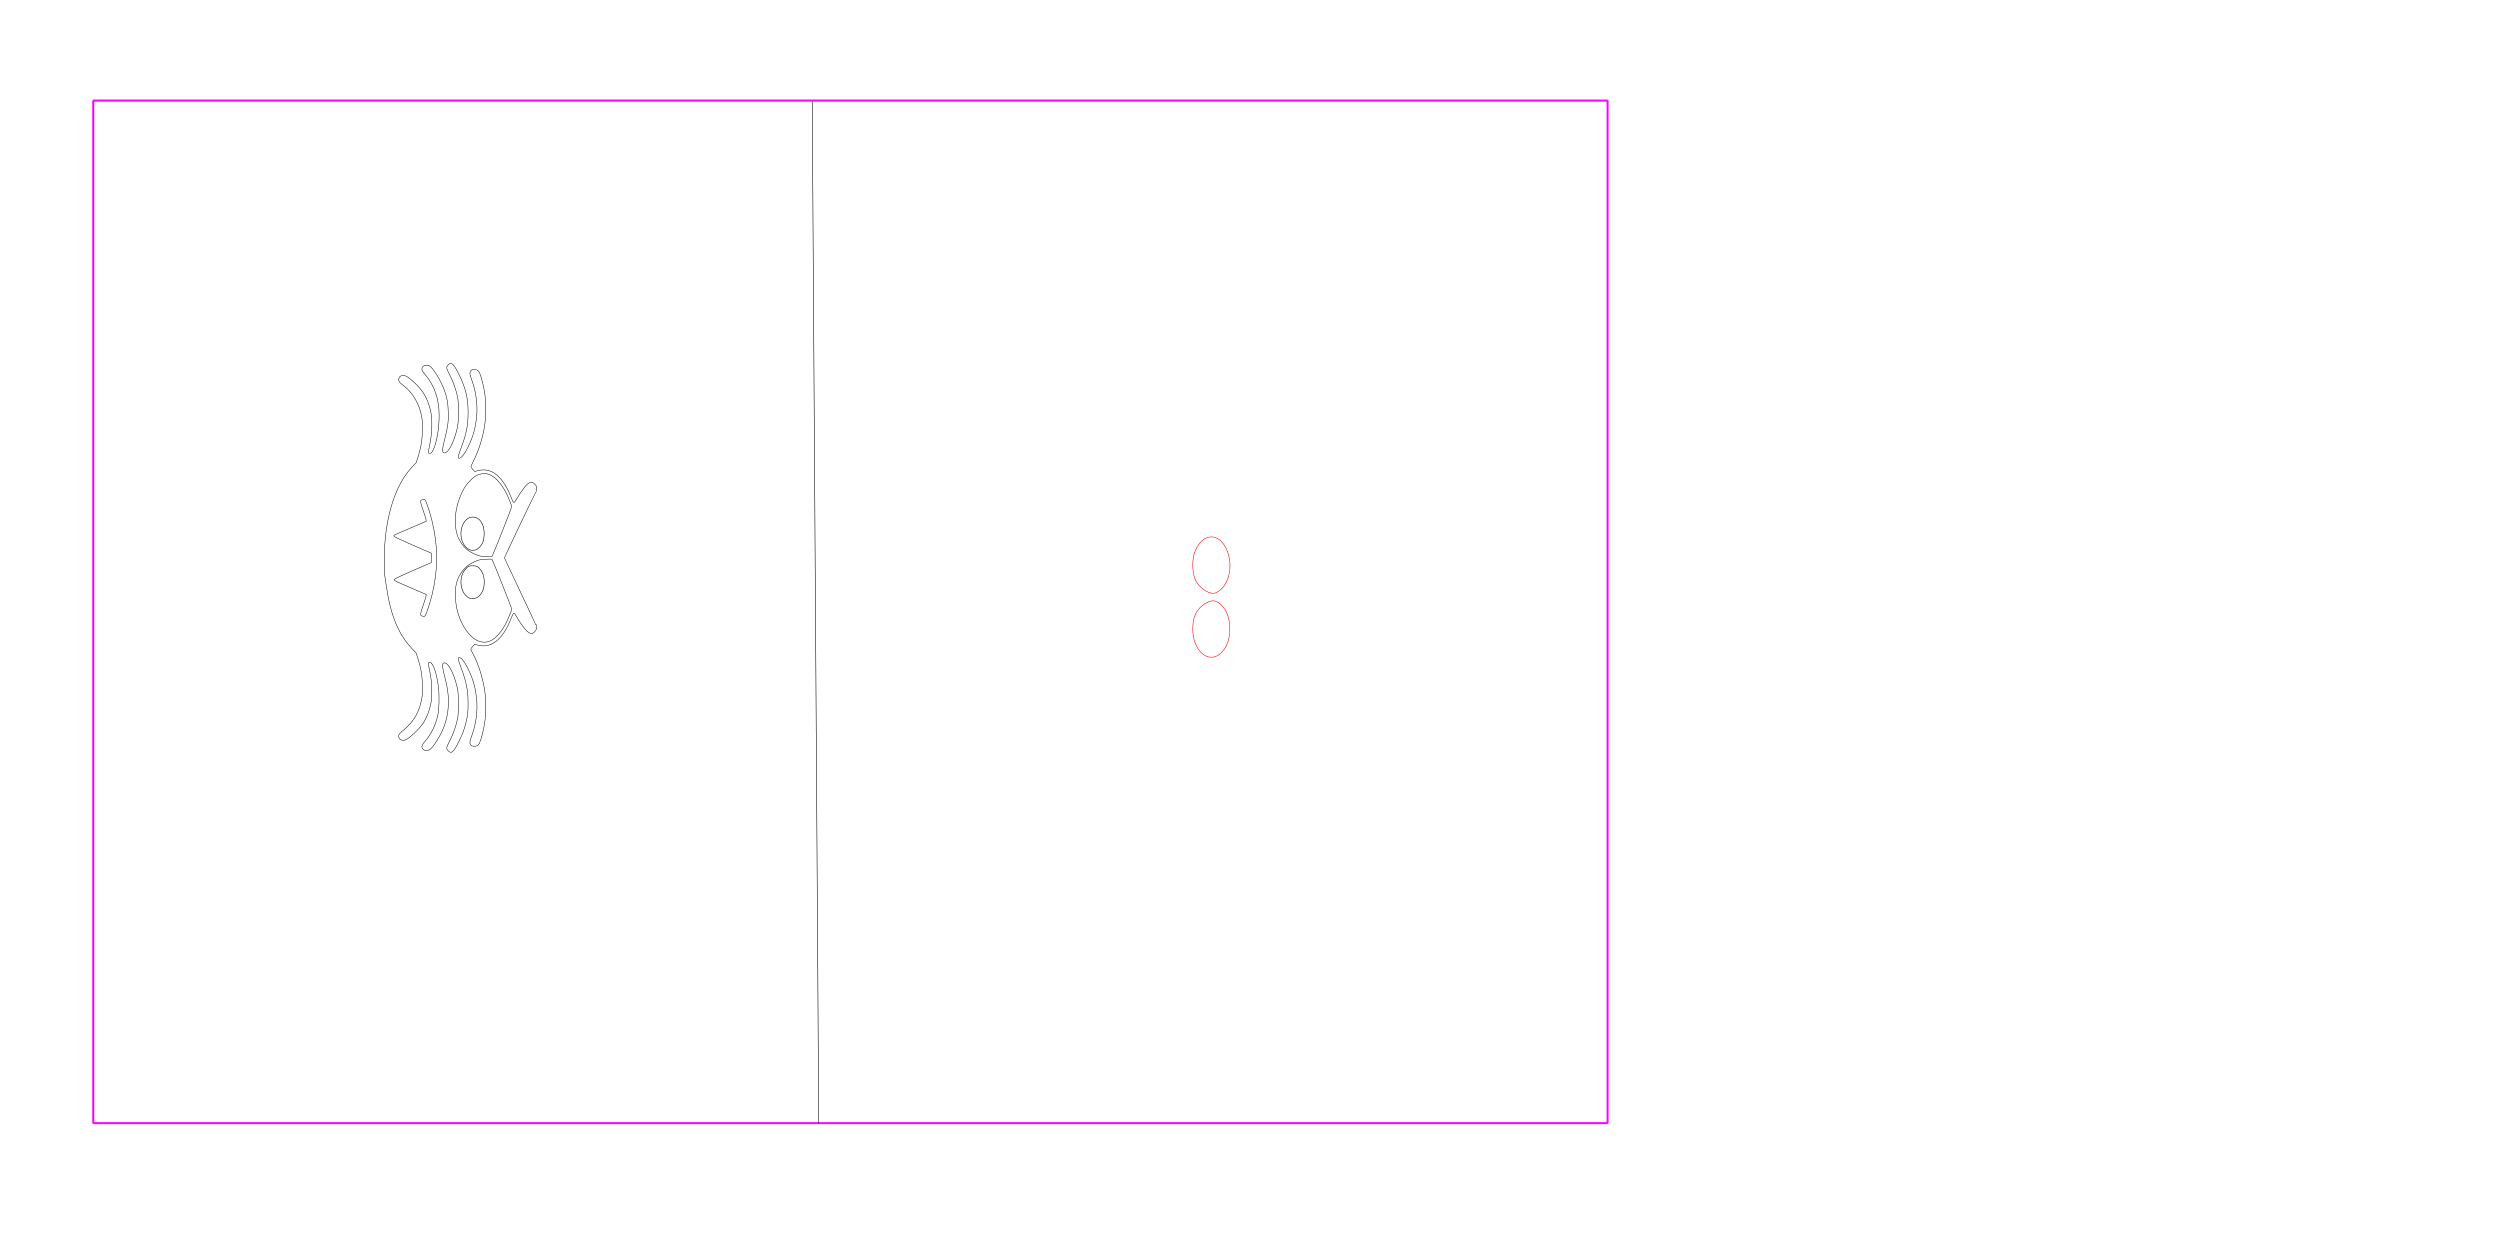
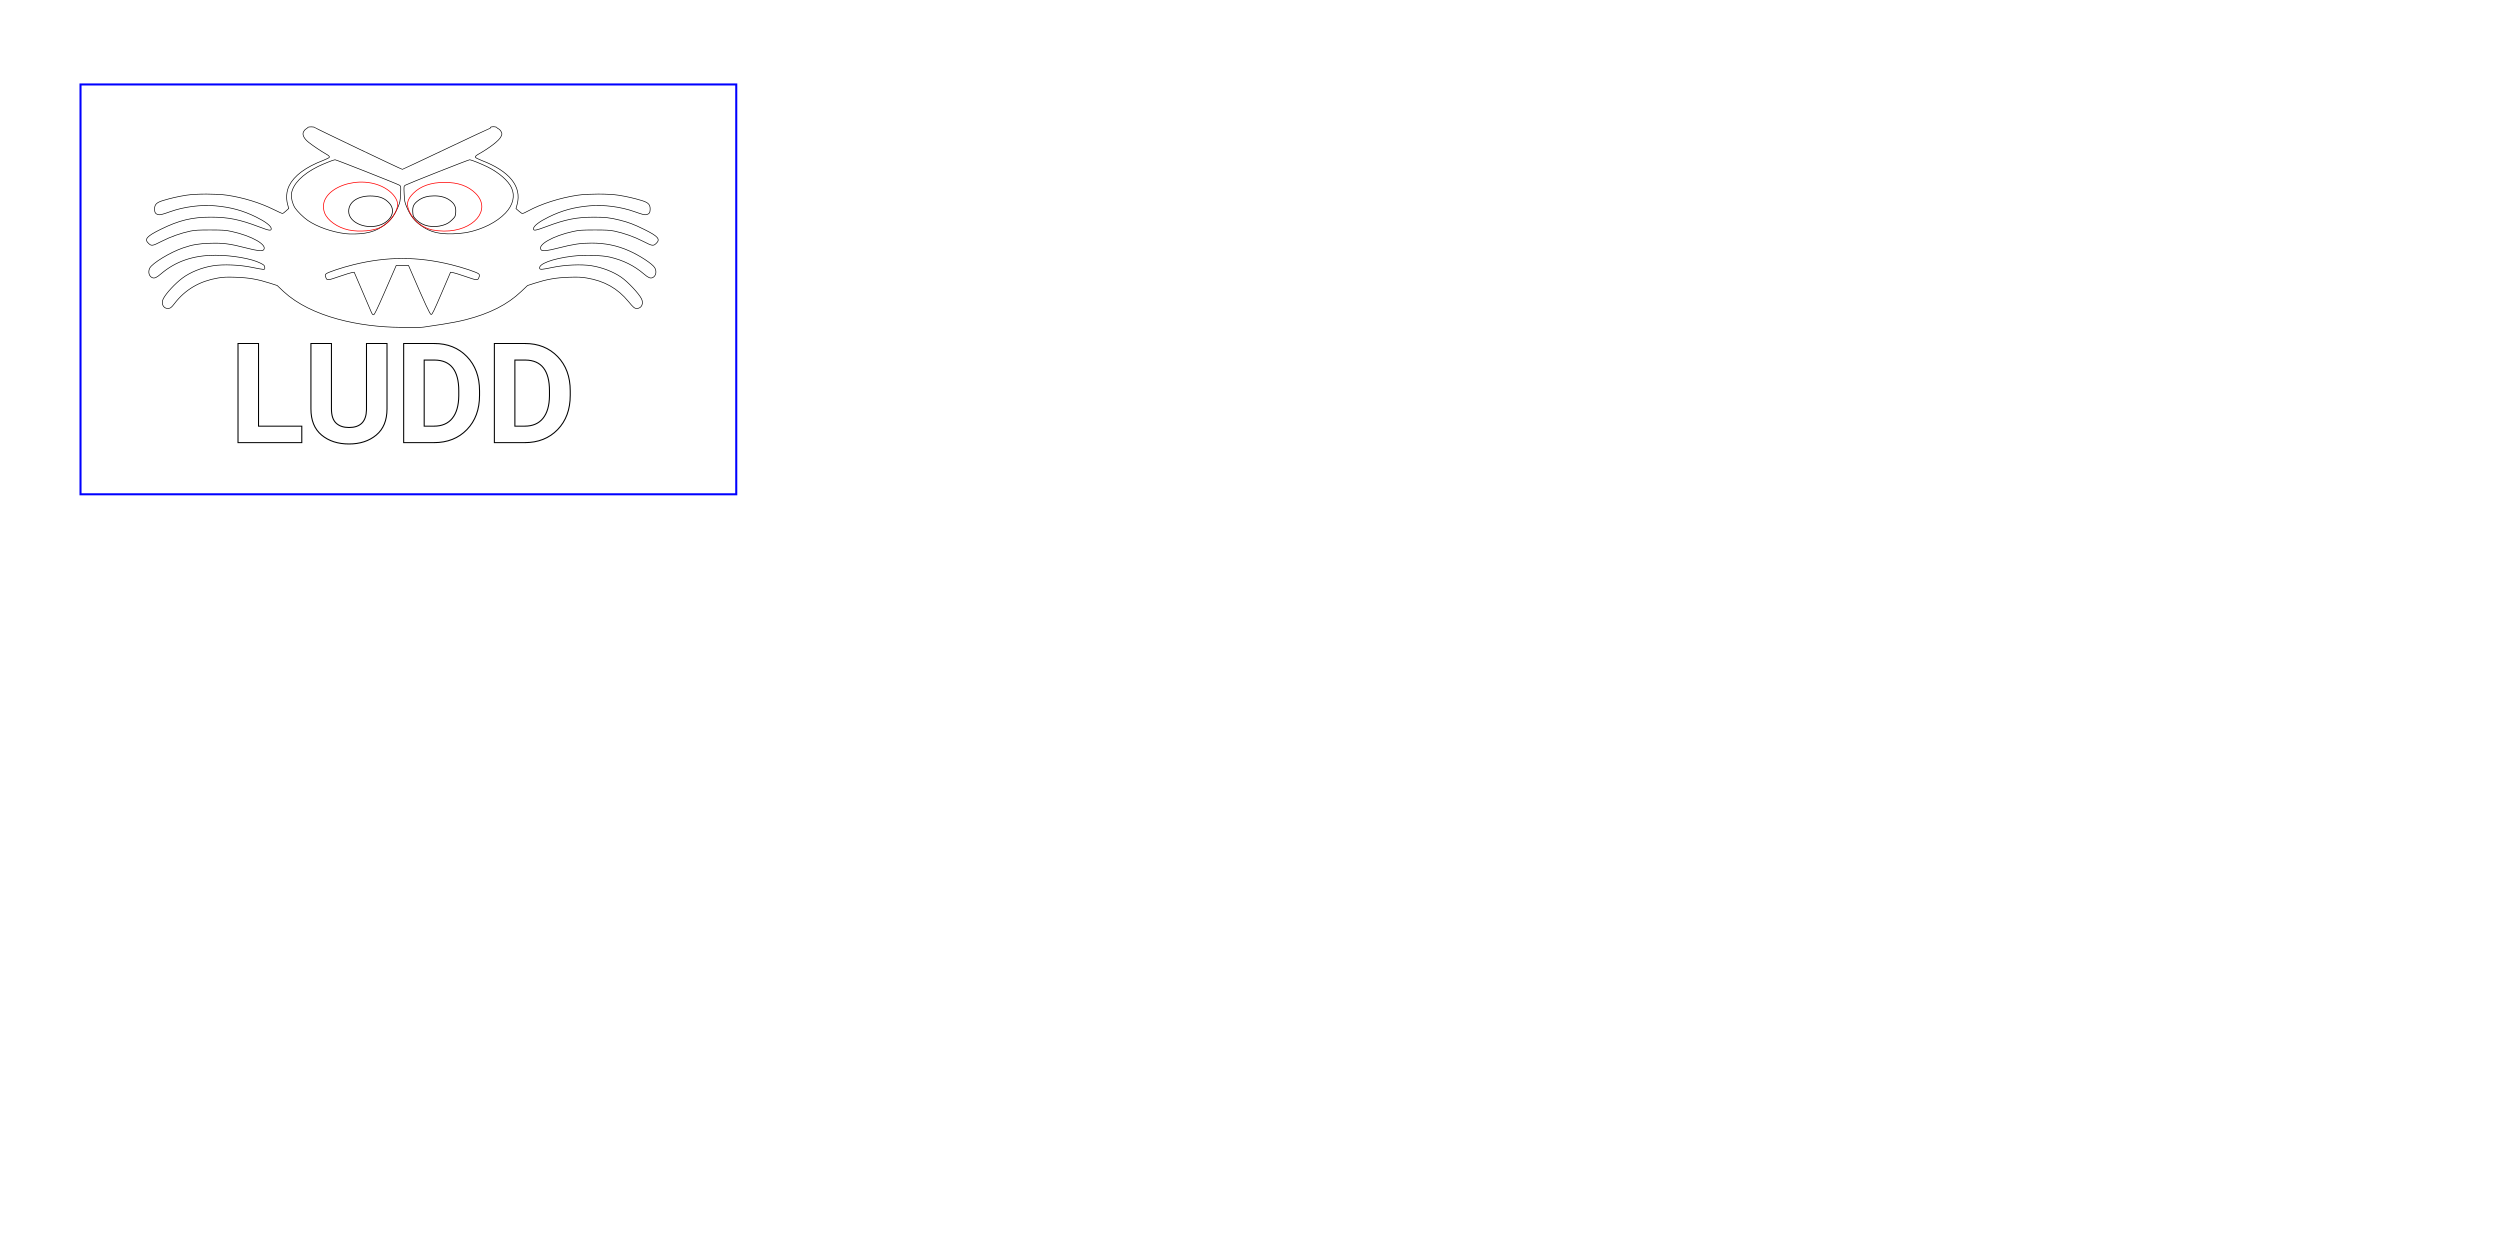
<svg xmlns="http://www.w3.org/2000/svg" version="1.1" width="1220mm" height="610mm" id="svg2" viewBox="0 0 1220 610">
  <defs id="defs4">
    <symbol id="*PAPER_SPACE" />
    <symbol id="*MODEL_SPACE" />
    <pattern height="8" width="8" patternUnits="userSpaceOnUse" y="0" x="0" id="Hatch">
      <path linecap="square" stroke="#000000" stroke-width="0.25" d="M8 4 l-4,4" id="path617966" />
      <path linecap="square" stroke="#000000" stroke-width="0.25" d="M6 2 l-4,4" id="path617968" />
      <path linecap="square" stroke="#000000" stroke-width="0.25" d="M4 0 l-4,4" id="path617970" />
    </pattern>
    <marker refX="0" refY="0" orient="auto" id="DistanceX" style="overflow:visible">
      <path d="M 3,-3 -3,3 M 0,-5 V 5" id="path617963" style="stroke:#000000;stroke-width:0.5" />
    </marker>
    <symbol id="$PAPER_SPACE" />
    <symbol id="$MODEL_SPACE" />
    <pattern id="Hatch-0" x="0" y="0" patternUnits="userSpaceOnUse" width="8" height="8">
      <path id="path73478" d="M8 4 l-4,4" stroke-width="0.25" stroke="#000000" linecap="square" />
      <path id="path73480" d="M6 2 l-4,4" stroke-width="0.25" stroke="#000000" linecap="square" />
      <path id="path73482" d="M4 0 l-4,4" stroke-width="0.25" stroke="#000000" linecap="square" />
    </pattern>
    <marker refX="0" refY="0" orient="auto" id="DistanceX-5" style="overflow:visible">
      <path d="M 3,-3 -3,3 M 0,-5 V 5" id="path73475" style="stroke:#000000;stroke-width:0.5" />
    </marker>
    <symbol id="$PAPER_SPACE-1" />
    <symbol id="$MODEL_SPACE-0" />
    <pattern height="8" width="8" patternUnits="userSpaceOnUse" y="0" x="0" id="Hatch-1">
      <path linecap="square" stroke="#000000" stroke-width="0.25" d="M8 4 l-4,4" id="path44235" />
      <path linecap="square" stroke="#000000" stroke-width="0.25" d="M6 2 l-4,4" id="path44237" />
      <path linecap="square" stroke="#000000" stroke-width="0.25" d="M4 0 l-4,4" id="path44239" />
    </pattern>
    <marker refX="0" refY="0" orient="auto" id="DistanceX-1" style="overflow:visible">
      <path d="M 3,-3 -3,3 M 0,-5 V 5" id="path44232" style="stroke:#000000;stroke-width:0.5" />
    </marker>
    <symbol id="$PAPER_SPACE-5" />
    <symbol id="$MODEL_SPACE-4" />
    <pattern id="Hatch-04" x="0" y="0" patternUnits="userSpaceOnUse" width="8" height="8">
      <path id="path101669" d="M8 4 l-4,4" stroke-width="0.25" stroke="#000000" linecap="square" />
      <path id="path101671" d="M6 2 l-4,4" stroke-width="0.25" stroke="#000000" linecap="square" />
      <path id="path101673" d="M4 0 l-4,4" stroke-width="0.25" stroke="#000000" linecap="square" />
    </pattern>
    <marker orient="auto" id="DistanceX-2" style="overflow:visible" refX="0" refY="0">
      <path id="path101666" d="M 3,-3 -3,3 M 0,-5 V 5" style="stroke:#000000;stroke-width:0.5" />
    </marker>
    <symbol id="*PAPER_SPACE-9" />
    <symbol id="*MODEL_SPACE-2" />
    <pattern id="Hatch-9" x="0" y="0" patternUnits="userSpaceOnUse" width="8" height="8">
      <path id="path145873" d="M8 4 l-4,4" stroke-width="0.25" stroke="#000000" linecap="square" />
      <path id="path145875" d="M6 2 l-4,4" stroke-width="0.25" stroke="#000000" linecap="square" />
      <path id="path145877" d="M4 0 l-4,4" stroke-width="0.25" stroke="#000000" linecap="square" />
    </pattern>
    <marker orient="auto" id="DistanceX-24" style="overflow:visible" refX="0" refY="0">
      <path id="path145870" d="M 3,-3 -3,3 M 0,-5 V 5" style="stroke:#000000;stroke-width:0.5" />
    </marker>
    <symbol id="$PAPER_SPACE-4" />
    <symbol id="$MODEL_SPACE-1" />
    <pattern id="Hatch-8" x="0" y="0" patternUnits="userSpaceOnUse" width="8" height="8">
      <path id="path1947" d="M8 4 l-4,4" stroke-width="0.25" stroke="#000000" linecap="square" />
      <path id="path1949" d="M6 2 l-4,4" stroke-width="0.25" stroke="#000000" linecap="square" />
      <path id="path1951" d="M4 0 l-4,4" stroke-width="0.25" stroke="#000000" linecap="square" />
    </pattern>
    <marker orient="auto" id="DistanceX-55" style="overflow:visible" refX="0" refY="0">
      <path id="path1944" d="M 3,-3 -3,3 M 0,-5 V 5" style="stroke:#000000;stroke-width:0.5" />
    </marker>
    <symbol id="*PAPER_SPACE-7" />
    <symbol id="*MODEL_SPACE-0" />
    <pattern id="Hatch-82" x="0" y="0" patternUnits="userSpaceOnUse" width="8" height="8">
      <path id="path1175" d="M8 4 l-4,4" stroke-width="0.25" stroke="#000000" linecap="square" />
      <path id="path1177" d="M6 2 l-4,4" stroke-width="0.25" stroke="#000000" linecap="square" />
      <path id="path1179" d="M4 0 l-4,4" stroke-width="0.25" stroke="#000000" linecap="square" />
    </pattern>
    <marker orient="auto" id="DistanceX-29" style="overflow:visible" refX="0" refY="0">
      <path id="path1172" d="M 3,-3 -3,3 M 0,-5 V 5" style="stroke:#000000;stroke-width:0.5" />
    </marker>
    <symbol id="*PAPER_SPACE-76" />
    <symbol id="*MODEL_SPACE-5" />
    <pattern id="Hatch-3" x="0" y="0" patternUnits="userSpaceOnUse" width="8" height="8">
      <path id="path1809-9" d="M8 4 l-4,4" stroke-width="0.25" stroke="#000000" linecap="square" />
      <path id="path1811-8" d="M6 2 l-4,4" stroke-width="0.25" stroke="#000000" linecap="square" />
      <path id="path1813-6" d="M4 0 l-4,4" stroke-width="0.25" stroke="#000000" linecap="square" />
    </pattern>
    <marker orient="auto" id="DistanceX-0" style="overflow:visible" refX="0" refY="0">
      <path id="path1806" d="M 3,-3 -3,3 M 0,-5 V 5" style="stroke:#000000;stroke-width:0.5" />
    </marker>
    <symbol id="*PAPER_SPACE-6" />
    <symbol id="*MODEL_SPACE-7" />
    <pattern id="Hatch-5" x="0" y="0" patternUnits="userSpaceOnUse" width="8" height="8">
      <path id="path1851" d="M8 4 l-4,4" stroke-width="0.25" stroke="#000000" linecap="square" />
      <path id="path1853" d="M6 2 l-4,4" stroke-width="0.25" stroke="#000000" linecap="square" />
      <path id="path1855" d="M4 0 l-4,4" stroke-width="0.25" stroke="#000000" linecap="square" />
    </pattern>
    <marker orient="auto" id="DistanceX-6" style="overflow:visible" refX="0" refY="0">
      <path id="path1848" d="M 3,-3 -3,3 M 0,-5 V 5" style="stroke:#000000;stroke-width:0.5" />
    </marker>
    <symbol id="*PAPER_SPACE-0" />
    <symbol id="*MODEL_SPACE-27" />
    <pattern id="Hatch-6" x="0" y="0" patternUnits="userSpaceOnUse" width="8" height="8">
      <path id="path1858" d="M8 4 l-4,4" stroke-width="0.25" stroke="#000000" linecap="square" />
      <path id="path1860" d="M6 2 l-4,4" stroke-width="0.25" stroke="#000000" linecap="square" />
      <path id="path1862" d="M4 0 l-4,4" stroke-width="0.25" stroke="#000000" linecap="square" />
    </pattern>
    <marker orient="auto" id="DistanceX-65" style="overflow:visible" refX="0" refY="0">
      <path id="path1855-7" d="M 3,-3 -3,3 M 0,-5 V 5" style="stroke:#000000;stroke-width:0.5" />
    </marker>
  </defs>
  <g id="g145881" transform="translate(3.070581,156.1814)" />
  <g id="g101677" transform="translate(1.21703,155.3811)" />
  <g transform="translate(-1.147247,152.7699)" id="g73486" style="stroke:#ff0000;stroke-opacity:1" />
  <g transform="translate(2.772077,156.8725)" id="g44243" />
  <g transform="matrix(0.01,0,0,0.01,163.6662,122.4457)" class="Graphic" id="g100" style="display:inline">
    <g id="layer4" style="display:inline">
      <g id="g6156">
        <g id="g98" style="display:inline" transform="translate(-7620.477,-16034.755)">
          <rect id="rect94" height="7490" width="19000" y="11033" x="1001" class="BoundingBox" style="fill:none;stroke:none" />
        </g>
      </g>
    </g>
    <g id="layer1" style="display:inline" />
    <g id="layer3" style="display:inline">
-       <g id="g6165" transform="rotate(90,-6709.669,10416.007)">
-         <g id="g2361" transform="translate(15505.129,5294.689)" style="display:inline;fill:none;stroke:#000000;stroke-opacity:1">
-           <path style="fill:none;stroke:#000000;stroke-width:23.779;stroke-opacity:1" d="m -22057.48,-5306.78 -235.689,-223.071 -262.027,-84.701 c -449.867,-145.421 -796.599,-206.01 -1268.029,-221.582 -334.296,-11.042 -467.142,-5.607 -662.885,27.121 -686.486,114.779 -1228.019,434.491 -1625.287,959.543 -107.245,141.74 -150.418,171.56 -246.813,170.471 -165.597,-1.871 -247.702,-189.795 -158.613,-363.036 103.29,-200.858 440.216,-564.144 708.732,-764.183 295.076,-219.825 719.014,-390.338 1133.804,-456.029 382.672,-60.604 996.695,-35.281 1447.492,59.697 189.644,39.956 374.912,72.92 411.707,73.255 61.233,0.556 66.27,-5.929 59.45,-76.534 -6.633,-68.662 -24.443,-85.716 -162.02,-155.137 -331.558,-167.302 -1040.512,-290.832 -1669.122,-290.832 -818.717,0 -1473.793,224.594 -2020.547,692.749 -159.487,136.56 -235.6,170.501 -314.815,140.386 -124.372,-47.282 -170.681,-216.111 -97.888,-356.866 95.057,-183.804 759.808,-587.185 1233.834,-748.708 355.946,-121.288 573.054,-158.588 1002.386,-172.214 485.71,-15.416 729.462,16.069 1336.245,172.599 415.911,107.291 592.676,128.445 644.049,77.076 176.829,-176.814 -418.272,-522.744 -1184.23,-688.389 -216.952,-46.918 -319.833,-54.119 -784.731,-54.926 -423.128,-0.735 -577.323,7.889 -737.171,41.23 -353.075,73.643 -739.185,210.742 -1068.801,379.506 -342.356,175.287 -375.286,180.751 -483.718,80.268 -169.182,-156.78 -76.122,-265.903 446.762,-523.869 680.962,-335.955 1162.355,-452.638 1866.708,-452.462 636.398,0.167 1058.188,84.765 1773.009,355.646 391.545,148.376 462.285,159.608 462.285,73.399 0,-97.836 -214.165,-263.64 -557.993,-431.99 -500.732,-245.176 -938.459,-365.065 -1522.949,-417.118 -527.06,-46.939 -1159.722,35.448 -1667.602,217.161 -294.9,105.511 -379.212,126.166 -446.291,109.331 -97.465,-24.46 -133.075,-79.232 -133.075,-204.683 0,-172.714 71.093,-244.223 317.525,-319.383 278.87,-85.054 557.615,-148.65 859.572,-196.114 356.913,-56.103 1131.939,-56.267 1511.4,-0.321 597.398,88.078 1216.927,278.122 1723.656,528.742 170.582,84.367 320.395,152.956 332.916,152.42 12.521,-0.537 69.469,-43.202 126.551,-94.812 l 103.786,-93.837 -41.53,-153.412 c -63.021,-232.798 -41.67,-488.669 57.602,-690.302 182.595,-370.872 613.502,-691.491 1262.47,-939.346 138.674,-52.963 228.583,-100.743 233.031,-123.84 4.745,-24.636 -40.324,-64.405 -130.669,-115.304 -177.37,-99.927 -457.497,-287.614 -630.658,-422.545 -174.211,-135.749 -251.969,-281.086 -207.641,-388.097 16.479,-39.779 57.747,-89.974 91.707,-111.545 33.961,-21.571 68.831,-49.276 77.489,-61.566 21.733,-30.847 234.489,-28.233 253.872,3.12 14.918,24.132 3214.785,1551.794 3250.413,1551.794 9.285,0 738.657,-342.4 1620.827,-760.889 882.17,-418.488 1614.547,-760.888 1627.505,-760.888 12.957,0 17.75,-9.398 10.651,-20.883 -7.099,-11.486 16.347,-26.648 52.101,-33.694 73.928,-14.57 195.797,3.95 195.797,29.754 0,9.454 26.834,29.414 59.63,44.356 32.797,14.942 77.073,63.741 98.391,108.441 36.861,77.293 36.236,86.487 -12.754,187.679 -67.234,138.876 -410.499,405.259 -818.222,634.963 -90.346,50.899 -135.414,90.668 -130.669,115.304 4.448,23.097 94.357,70.877 233.03,123.84 1037.616,396.289 1499.368,967.333 1319.49,1631.799 l -42.112,155.564 104.368,91.647 c 57.402,50.406 118.248,92.103 135.212,92.66 16.965,0.556 107.923,-41.201 202.128,-92.797 485.866,-266.106 1196.323,-492.486 1846.365,-588.326 379.461,-55.947 1154.488,-55.782 1511.401,0.321 301.957,47.464 580.702,111.061 859.572,196.114 246.432,75.16 317.525,146.669 317.525,319.383 0,125.451 -35.611,180.223 -133.075,204.683 -67.079,16.834 -151.392,-3.82 -446.291,-109.331 -507.88,-181.713 -1140.542,-264.1 -1667.602,-217.161 -584.49,52.054 -1022.218,171.942 -1522.95,417.118 -343.827,168.35 -557.992,334.154 -557.992,431.99 0,86.63 67.421,75.111 491.746,-84.018 698.333,-261.887 1102.713,-342.257 1731.658,-344.168 434.465,-1.32 611.963,18.514 973.841,108.819 325.967,81.344 536.544,161.125 904.757,342.784 522.883,257.966 615.944,367.089 446.762,523.869 -108.432,100.483 -141.362,95.019 -483.718,-80.268 -329.616,-168.764 -715.726,-305.863 -1068.801,-379.506 -159.848,-33.341 -314.043,-41.965 -737.171,-41.23 -464.898,0.808 -567.779,8.009 -784.731,54.926 -765.958,165.645 -1361.059,511.575 -1184.231,688.389 51.356,51.351 228.083,30.227 644.049,-76.981 536.851,-138.364 818.934,-179.82 1223.571,-179.82 500.788,0 942.834,90.572 1379.197,282.586 396.807,174.608 871.404,485.394 957.929,627.291 87.207,143.018 45.412,325.032 -86.119,375.036 -79.216,30.115 -155.328,-3.826 -314.815,-140.386 -359.421,-307.752 -765.934,-508.746 -1264.137,-625.034 -300.531,-70.148 -956.713,-85.609 -1390.749,-32.768 -738.214,89.872 -1270.767,292.069 -1207.462,458.442 16.714,43.925 100.073,36.289 481.815,-44.14 446.255,-94.021 1065.403,-120.249 1439.081,-60.961 394.151,62.536 802.278,219.876 1098.147,423.355 246.02,169.195 649.186,596.633 752.801,798.121 91.138,177.226 6.823,361.282 -166.305,363.036 -89.869,0.911 -127.845,-30.142 -316.733,-258.984 -402.106,-487.161 -888.282,-760.781 -1547.675,-871.03 -195.743,-32.728 -328.59,-38.163 -662.886,-27.121 -471.429,15.571 -818.161,76.161 -1268.029,221.582 l -262.026,84.701 -235.689,223.071 c -513.123,485.653 -1160.221,814.88 -2052.839,1044.43 -502.39,129.197 -1246.06,226.766 -1561.392,274.567 -65.457,9.922 -109.883,8.238 -160.327,9.205 -77.166,-1.075 -519.314,2.561 -712.321,0.135 -1478.899,-10.172 -3295.989,-373.973 -4327.183,-1328.337 z m 3717.419,92.43 c 183.104,-418.841 361.542,-828.012 396.53,-909.267 l 63.614,-147.737 h 229.468 229.467 l 63.615,147.737 c 559.676,1299.785 731.956,1671.263 775.079,1671.263 37.28,0 107.16,-143.642 381.732,-784.667 l 336.098,-784.667 70.083,7.555 c 38.546,4.155 241.297,66.448 450.559,138.429 477.724,164.325 486.752,165.171 531.116,49.825 31.123,-80.919 30.513,-93.854 -6.35,-134.584 -51.107,-56.468 -585.162,-235.268 -1024.558,-343.019 -1244.825,-305.263 -2368.857,-305.263 -3613.682,0 -439.397,107.751 -973.452,286.551 -1024.559,343.019 -36.862,40.73 -37.473,53.666 -6.35,134.584 44.364,115.346 53.392,114.499 531.116,-49.825 209.262,-71.981 411.882,-134.274 450.267,-138.429 l 69.791,-7.555 286.905,668.236 c 157.798,367.529 310.437,724.194 339.199,792.588 39.268,93.379 62.96,122.321 95.118,116.198 31.091,-5.92 134.046,-216.817 375.742,-769.684 z m -693.789,-2257.718 c 267.857,-46.707 427.974,-108.645 639.268,-247.291 288.475,-189.29 438.599,-377.389 590.242,-739.551 65.432,-156.268 76.279,-214.052 87.667,-467.025 12.812,-284.609 12.196,-289.204 -43.619,-324.955 -73.506,-47.082 -2342.636,-943.798 -2388.272,-943.798 -49.354,0 -443.632,157.524 -640.809,256.019 -574.702,287.08 -923.573,647.19 -975.458,1006.885 -20.533,142.338 38.732,376.221 132.263,521.964 81.599,127.151 319.172,360.577 474.609,466.326 349.817,237.99 877.068,423.952 1391.114,490.647 177.012,22.966 546.638,13.273 732.995,-19.222 z m 3770.503,-23.294 c 581.866,-114.565 1111.652,-380.907 1436.32,-722.087 282.506,-296.875 363.877,-636.566 224.758,-938.275 -121.052,-262.528 -461.467,-558.878 -885.666,-771.022 -215.943,-107.994 -612.413,-267.94 -664.163,-267.94 -45.108,0 -2314.652,897 -2388.508,944.019 -55.823,35.538 -56.434,40.082 -43.619,324.734 11.388,252.972 22.235,310.756 87.667,467.025 149.597,357.275 297.12,543.641 583.28,736.856 314.342,212.244 631.621,289.545 1129.537,275.196 176.565,-5.088 410.742,-26.916 520.394,-48.505 z" id="path2363" />
+       <g id="g6586" transform="matrix(131.5718,0,0,131.5718,-14628.616,1798.088)">
+         <g style="display:inline;fill:none" transform="translate(-15.92685,-192.7998)" id="layer1-6">
+           <g transform="matrix(0.01,0,0,0.01,173.4106,194.3188)" id="g6165" style="display:inline;fill:none;fill-opacity:1">
+             <g style="display:inline;fill:none;fill-opacity:1;stroke:#000000;stroke-opacity:1" transform="translate(15505.129,5294.689)" id="g2361">
+               <path id="path2363" d="m -22057.48,-5306.78 -235.689,-223.071 -262.027,-84.701 c -449.867,-145.421 -796.599,-206.01 -1268.029,-221.582 -334.296,-11.042 -467.142,-5.607 -662.885,27.121 -686.486,114.779 -1228.019,434.491 -1625.287,959.543 -107.245,141.74 -150.418,171.56 -246.813,170.471 -165.597,-1.871 -247.702,-189.795 -158.613,-363.036 103.29,-200.858 440.216,-564.144 708.732,-764.183 295.076,-219.825 719.014,-390.338 1133.804,-456.029 382.672,-60.604 996.695,-35.281 1447.492,59.697 189.644,39.956 374.912,72.92 411.707,73.255 61.233,0.556 66.27,-5.929 59.45,-76.534 -6.633,-68.662 -24.443,-85.716 -162.02,-155.137 -331.558,-167.302 -1040.512,-290.832 -1669.122,-290.832 -818.717,0 -1473.793,224.594 -2020.547,692.749 -159.487,136.56 -235.6,170.501 -314.815,140.386 -124.372,-47.282 -170.681,-216.111 -97.888,-356.866 95.057,-183.804 759.808,-587.185 1233.834,-748.708 355.946,-121.288 573.054,-158.588 1002.386,-172.214 485.71,-15.416 729.462,16.069 1336.245,172.599 415.911,107.291 592.676,128.445 644.049,77.076 176.829,-176.814 -418.272,-522.744 -1184.23,-688.389 -216.952,-46.918 -319.833,-54.119 -784.731,-54.926 -423.128,-0.735 -577.323,7.889 -737.171,41.23 -353.075,73.643 -739.185,210.742 -1068.801,379.506 -342.356,175.287 -375.286,180.751 -483.718,80.268 -169.182,-156.78 -76.122,-265.903 446.762,-523.869 680.962,-335.955 1162.355,-452.638 1866.708,-452.462 636.398,0.167 1058.188,84.765 1773.009,355.646 391.545,148.376 462.285,159.608 462.285,73.399 0,-97.836 -214.165,-263.64 -557.993,-431.99 -500.732,-245.176 -938.459,-365.065 -1522.949,-417.118 -527.06,-46.939 -1159.722,35.448 -1667.602,217.161 -294.9,105.511 -379.212,126.166 -446.291,109.331 -97.465,-24.46 -133.075,-79.232 -133.075,-204.683 0,-172.714 71.093,-244.223 317.525,-319.383 278.87,-85.054 557.615,-148.65 859.572,-196.114 356.913,-56.103 1131.939,-56.267 1511.4,-0.321 597.398,88.078 1216.927,278.122 1723.656,528.742 170.582,84.367 320.395,152.956 332.916,152.42 12.521,-0.537 69.469,-43.202 126.551,-94.812 l 103.786,-93.837 -41.53,-153.412 c -63.021,-232.798 -41.67,-488.669 57.602,-690.302 182.595,-370.872 613.502,-691.491 1262.47,-939.346 138.674,-52.963 228.583,-100.743 233.031,-123.84 4.745,-24.636 -40.324,-64.405 -130.669,-115.304 -177.37,-99.927 -457.497,-287.614 -630.658,-422.545 -174.211,-135.749 -251.969,-281.086 -207.641,-388.097 16.479,-39.779 57.747,-89.974 91.707,-111.545 33.961,-21.571 68.831,-49.276 77.489,-61.566 21.733,-30.847 234.489,-28.233 253.872,3.12 14.918,24.132 3214.785,1551.794 3250.413,1551.794 9.285,0 738.657,-342.4 1620.827,-760.889 882.17,-418.488 1614.547,-760.888 1627.505,-760.888 12.957,0 17.75,-9.398 10.651,-20.883 -7.099,-11.486 16.347,-26.648 52.101,-33.694 73.928,-14.57 195.797,3.95 195.797,29.754 0,9.454 26.834,29.414 59.63,44.356 32.797,14.942 77.073,63.741 98.391,108.441 36.861,77.293 36.236,86.487 -12.754,187.679 -67.234,138.876 -410.499,405.259 -818.222,634.963 -90.346,50.899 -135.414,90.668 -130.669,115.304 4.448,23.097 94.357,70.877 233.03,123.84 1037.616,396.289 1499.368,967.333 1319.49,1631.799 l -42.112,155.564 104.368,91.647 c 57.402,50.406 118.248,92.103 135.212,92.66 16.965,0.556 107.923,-41.201 202.128,-92.797 485.866,-266.106 1196.323,-492.486 1846.365,-588.326 379.461,-55.947 1154.488,-55.782 1511.401,0.321 301.957,47.464 580.702,111.061 859.572,196.114 246.432,75.16 317.525,146.669 317.525,319.383 0,125.451 -35.611,180.223 -133.075,204.683 -67.079,16.834 -151.392,-3.82 -446.291,-109.331 -507.88,-181.713 -1140.542,-264.1 -1667.602,-217.161 -584.49,52.054 -1022.218,171.942 -1522.95,417.118 -343.827,168.35 -557.992,334.154 -557.992,431.99 0,86.63 67.421,75.111 491.746,-84.018 698.333,-261.887 1102.713,-342.257 1731.658,-344.168 434.465,-1.32 611.963,18.514 973.841,108.819 325.967,81.344 536.544,161.125 904.757,342.784 522.883,257.966 615.944,367.089 446.762,523.869 -108.432,100.483 -141.362,95.019 -483.718,-80.268 -329.616,-168.764 -715.726,-305.863 -1068.801,-379.506 -159.848,-33.341 -314.043,-41.965 -737.171,-41.23 -464.898,0.808 -567.779,8.009 -784.731,54.926 -765.958,165.645 -1361.059,511.575 -1184.231,688.389 51.356,51.351 228.083,30.227 644.049,-76.981 536.851,-138.364 818.934,-179.82 1223.571,-179.82 500.788,0 942.834,90.572 1379.197,282.586 396.807,174.608 871.404,485.394 957.929,627.291 87.207,143.018 45.412,325.032 -86.119,375.036 -79.216,30.115 -155.328,-3.826 -314.815,-140.386 -359.421,-307.752 -765.934,-508.746 -1264.137,-625.034 -300.531,-70.148 -956.713,-85.609 -1390.749,-32.768 -738.214,89.872 -1270.767,292.069 -1207.462,458.442 16.714,43.925 100.073,36.289 481.815,-44.14 446.255,-94.021 1065.403,-120.249 1439.081,-60.961 394.151,62.536 802.278,219.876 1098.147,423.355 246.02,169.195 649.186,596.633 752.801,798.121 91.138,177.226 6.823,361.282 -166.305,363.036 -89.869,0.911 -127.845,-30.142 -316.733,-258.984 -402.106,-487.161 -888.282,-760.781 -1547.675,-871.03 -195.743,-32.728 -328.59,-38.163 -662.886,-27.121 -471.429,15.571 -818.161,76.161 -1268.029,221.582 l -262.026,84.701 -235.689,223.071 c -513.123,485.653 -1160.221,814.88 -2052.839,1044.43 -502.39,129.197 -1246.06,226.766 -1561.392,274.567 -65.457,9.922 -109.883,8.238 -160.327,9.205 -77.166,-1.075 -519.314,2.561 -712.321,0.135 -1478.899,-10.172 -3295.989,-373.973 -4327.183,-1328.337 z m 3717.419,92.43 c 183.104,-418.841 361.542,-828.012 396.53,-909.267 l 63.614,-147.737 h 229.468 229.467 l 63.615,147.737 c 559.676,1299.785 731.956,1671.263 775.079,1671.263 37.28,0 107.16,-143.642 381.732,-784.667 l 336.098,-784.667 70.083,7.555 c 38.546,4.155 241.297,66.448 450.559,138.429 477.724,164.325 486.752,165.171 531.116,49.825 31.123,-80.919 30.513,-93.854 -6.35,-134.584 -51.107,-56.468 -585.162,-235.268 -1024.558,-343.019 -1244.825,-305.263 -2368.857,-305.263 -3613.682,0 -439.397,107.751 -973.452,286.551 -1024.559,343.019 -36.862,40.73 -37.473,53.666 -6.35,134.584 44.364,115.346 53.392,114.499 531.116,-49.825 209.262,-71.981 411.882,-134.274 450.267,-138.429 l 69.791,-7.555 286.905,668.236 c 157.798,367.529 310.437,724.194 339.199,792.588 39.268,93.379 62.96,122.321 95.118,116.198 31.091,-5.92 134.046,-216.817 375.742,-769.684 z m -693.789,-2257.718 c 267.857,-46.707 427.974,-108.645 639.268,-247.291 288.475,-189.29 438.599,-377.389 590.242,-739.551 65.432,-156.268 76.279,-214.052 87.667,-467.025 12.812,-284.609 12.196,-289.204 -43.619,-324.955 -73.506,-47.082 -2342.636,-943.798 -2388.272,-943.798 -49.354,0 -443.632,157.524 -640.809,256.019 -574.702,287.08 -923.573,647.19 -975.458,1006.885 -20.533,142.338 38.732,376.221 132.263,521.964 81.599,127.151 319.172,360.577 474.609,466.326 349.817,237.99 877.068,423.952 1391.114,490.647 177.012,22.966 546.638,13.273 732.995,-19.222 z m 3770.503,-23.294 c 581.866,-114.565 1111.652,-380.907 1436.32,-722.087 282.506,-296.875 363.877,-636.566 224.758,-938.275 -121.052,-262.528 -461.467,-558.878 -885.666,-771.022 -215.943,-107.994 -612.413,-267.94 -664.163,-267.94 -45.108,0 -2314.652,897 -2388.508,944.019 -55.823,35.538 -56.434,40.082 -43.619,324.734 11.388,252.972 22.235,310.756 87.667,467.025 149.597,357.275 297.12,543.641 583.28,736.856 314.342,212.244 631.621,289.545 1129.537,275.196 176.565,-5.088 410.742,-26.916 520.394,-48.505 z" style="fill:none;fill-opacity:1;stroke:#000000;stroke-width:23.779;stroke-opacity:1" />
+             </g>
+             <g style="fill:none;fill-opacity:1" id="g6150">
+               <path transform="translate(-5.8333333e-5,4.1666644e-6)" id="path2423" d="m -4139.571,-2296.129 c -412.061,-88.353 -784.742,-353.184 -890.025,-632.463 -339.454,-900.459 1350.172,-1530.323 2323.883,-866.301 233.354,159.137 385.561,379.194 384.704,556.201 -1.288,266.106 -288.03,662.014 -602.39,831.726 -271.939,146.812 -816.803,196.466 -1216.173,110.837 z m 3102.724,-0.454 c -359.891,-76.838 -670.848,-320.295 -835.006,-653.749 -142.615,-289.694 -106.279,-469.805 144.604,-716.762 262.589,-258.478 650.65,-392.292 1139.902,-393.069 508.415,-0.807 879.745,130.437 1160.516,410.173 605.546,603.312 -73.173,1406.606 -1179.8,1396.344 -131.736,-1.219 -325.333,-20.543 -430.216,-42.937 z" style="display:inline;fill:none;fill-opacity:1;stroke:#ff0000;stroke-width:27.242;stroke-opacity:1" />
+               <path style="display:inline;fill:none;fill-opacity:1;stroke:#000000;stroke-width:27.242;stroke-opacity:1" d="m -2903.649,-2506.807 c 381.391,-169.684 506.972,-524.225 276.173,-779.694 -158.708,-175.67 -337.42,-252.296 -623.301,-267.249 -520.745,-27.238 -886.304,206.293 -886.304,566.197 0,440.362 705.846,715.475 1233.432,480.746 z m 2269.04,34.049 c 141.262,-43.633 216.664,-87.581 320.968,-187.08 129.021,-123.076 136.883,-138.643 146.636,-290.313 12.79,-198.909 -41.02,-313.888 -205.016,-438.06 -151.161,-114.456 -348.307,-171.701 -591.32,-171.701 -237.727,0 -430.857,54.412 -582.155,164.01 -177.63,128.675 -226.273,225.938 -214.81,429.51 9.128,162.107 16.35,177.966 135.105,296.722 233.549,233.549 621.984,310.762 990.591,196.912 z" id="path2447" />
+             </g>
+           </g>
+           <text id="text4141" y="245.15" x="132.031" style="font-style:normal;font-weight:normal;font-size:10.583px;line-height:1.25;font-family:sans-serif;letter-spacing:0px;word-spacing:0px;fill:none;fill-opacity:1;stroke:none;stroke-width:0.265" xml:space="preserve">
+             <tspan style="font-style:normal;font-variant:normal;font-weight:bold;font-stretch:normal;font-size:50.8px;line-height:1.25;font-family:sans-serif;-inkscape-font-specification:'sans-serif Bold';fill:none;stroke-width:0.265" y="254.513" x="132.031" id="tspan4139" />
+           </text>
        </g>
-         <g id="g6150">
-           <path style="display:inline;fill:none;stroke:#ff0000;stroke-width:27.242;stroke-opacity:1" d="m -2234.452,-38175.877 c -412.061,-88.353 -784.742,-353.184 -890.025,-632.463 -339.454,-900.459 1350.172,-1530.323 2323.883,-866.301 233.354,159.137 385.561,379.194 384.704,556.201 -1.288,266.106 -288.03,662.014 -602.39,831.726 -271.939,146.812 -816.803,196.466 -1216.173,110.837 z m 3102.724,-0.454 c -359.891,-76.838 -670.848,-320.295 -835.006,-653.749 -142.615,-289.694 -106.279,-469.805 144.604,-716.762 262.589,-258.478 650.65,-392.292 1139.902,-393.069 508.416,-0.807 879.745,130.437 1160.516,410.173 605.546,603.312 -73.173,1406.606 -1179.8,1396.344 -131.736,-1.219 -325.333,-20.543 -430.216,-42.937 z" id="path2423" />
-           <path id="path2447" d="m -2903.649,-2506.807 c 381.391,-169.684 506.972,-524.225 276.173,-779.694 -158.708,-175.67 -337.42,-252.296 -623.301,-267.249 -520.745,-27.238 -886.304,206.293 -886.304,566.197 0,440.362 705.846,715.475 1233.432,480.746 z m 2269.04,34.049 c 141.262,-43.633 216.664,-87.581 320.968,-187.08 129.021,-123.076 136.883,-138.643 146.636,-290.313 12.79,-198.909 -41.02,-313.888 -205.016,-438.06 -151.161,-114.456 -348.307,-171.701 -591.32,-171.701 -237.727,0 -430.857,54.412 -582.155,164.01 -177.63,128.675 -226.273,225.938 -214.81,429.51 9.128,162.107 16.35,177.966 135.105,296.722 233.549,233.549 621.984,310.762 990.591,196.912 z" style="display:inline;fill:none;stroke:#000000;stroke-width:27.242;stroke-opacity:1" />
+         <g id="layer2" style="fill:none;stroke:#000000;stroke-opacity:1" transform="translate(-15.92685,-105.7998)">
+           <text id="text25" y="163.244" x="87.713" style="font-style:normal;font-variant:normal;font-weight:normal;font-stretch:normal;font-size:15.516px;line-height:1.25;font-family:Roboto;-inkscape-font-specification:Roboto;letter-spacing:0px;word-spacing:0px;fill:none;fill-opacity:1;stroke:#000000;stroke-width:0.388;stroke-opacity:1" xml:space="preserve">
+             <tspan style="font-style:normal;font-variant:normal;font-weight:bold;font-stretch:normal;font-size:51.72px;font-family:Roboto;-inkscape-font-specification:'Roboto Bold';fill:none;stroke:#000000;stroke-width:0.388;stroke-opacity:1" y="163.244" x="87.713" id="tspan23">LUDD</tspan>
+           </text>
+           <text id="text4563" y="21.842" x="85.259" style="font-style:normal;font-variant:normal;font-weight:normal;font-stretch:normal;font-size:10.583px;line-height:1.25;font-family:Roboto;-inkscape-font-specification:Roboto;letter-spacing:0px;word-spacing:0px;fill:none;fill-opacity:1;stroke:#000000;stroke-width:0.265;stroke-opacity:1" xml:space="preserve">
+             <tspan style="font-style:normal;font-variant:normal;font-weight:normal;font-stretch:normal;font-family:'Berenis ADF Pro';-inkscape-font-specification:'Berenis ADF Pro';fill:none;stroke:#000000;stroke-width:0.265;stroke-opacity:1" y="31.574" x="85.259" id="tspan4561" />
+           </text>
        </g>
      </g>
-       <rect style="opacity:0.99;fill:none;fill-opacity:1;fill-rule:nonzero;stroke:#ff00ff;stroke-width:98.533;stroke-linecap:butt;stroke-linejoin:miter;stroke-miterlimit:4;stroke-dasharray:none;stroke-dashoffset:0;stroke-opacity:1;paint-order:markers fill stroke" id="rect6171" width="73899.75" height="49901.469" x="-11816.231" y="-7336.904" ry="27.653" />
-       <path style="fill:none;stroke:#000000;stroke-width:26.5;stroke-linecap:butt;stroke-linejoin:miter;stroke-opacity:1;stroke-miterlimit:4;stroke-dasharray:none" d="m 23270.45,-7286.83 317.521,49850.621" id="path6175" />
+       <rect style="fill:none;fill-opacity:1;stroke:#0000ff;stroke-width:100;stroke-miterlimit:4;stroke-dasharray:none;stroke-opacity:1" id="rect6607" width="32000" height="20000" x="-12437.506" y="-8123.088" />
    </g>
  </g>
</svg>
